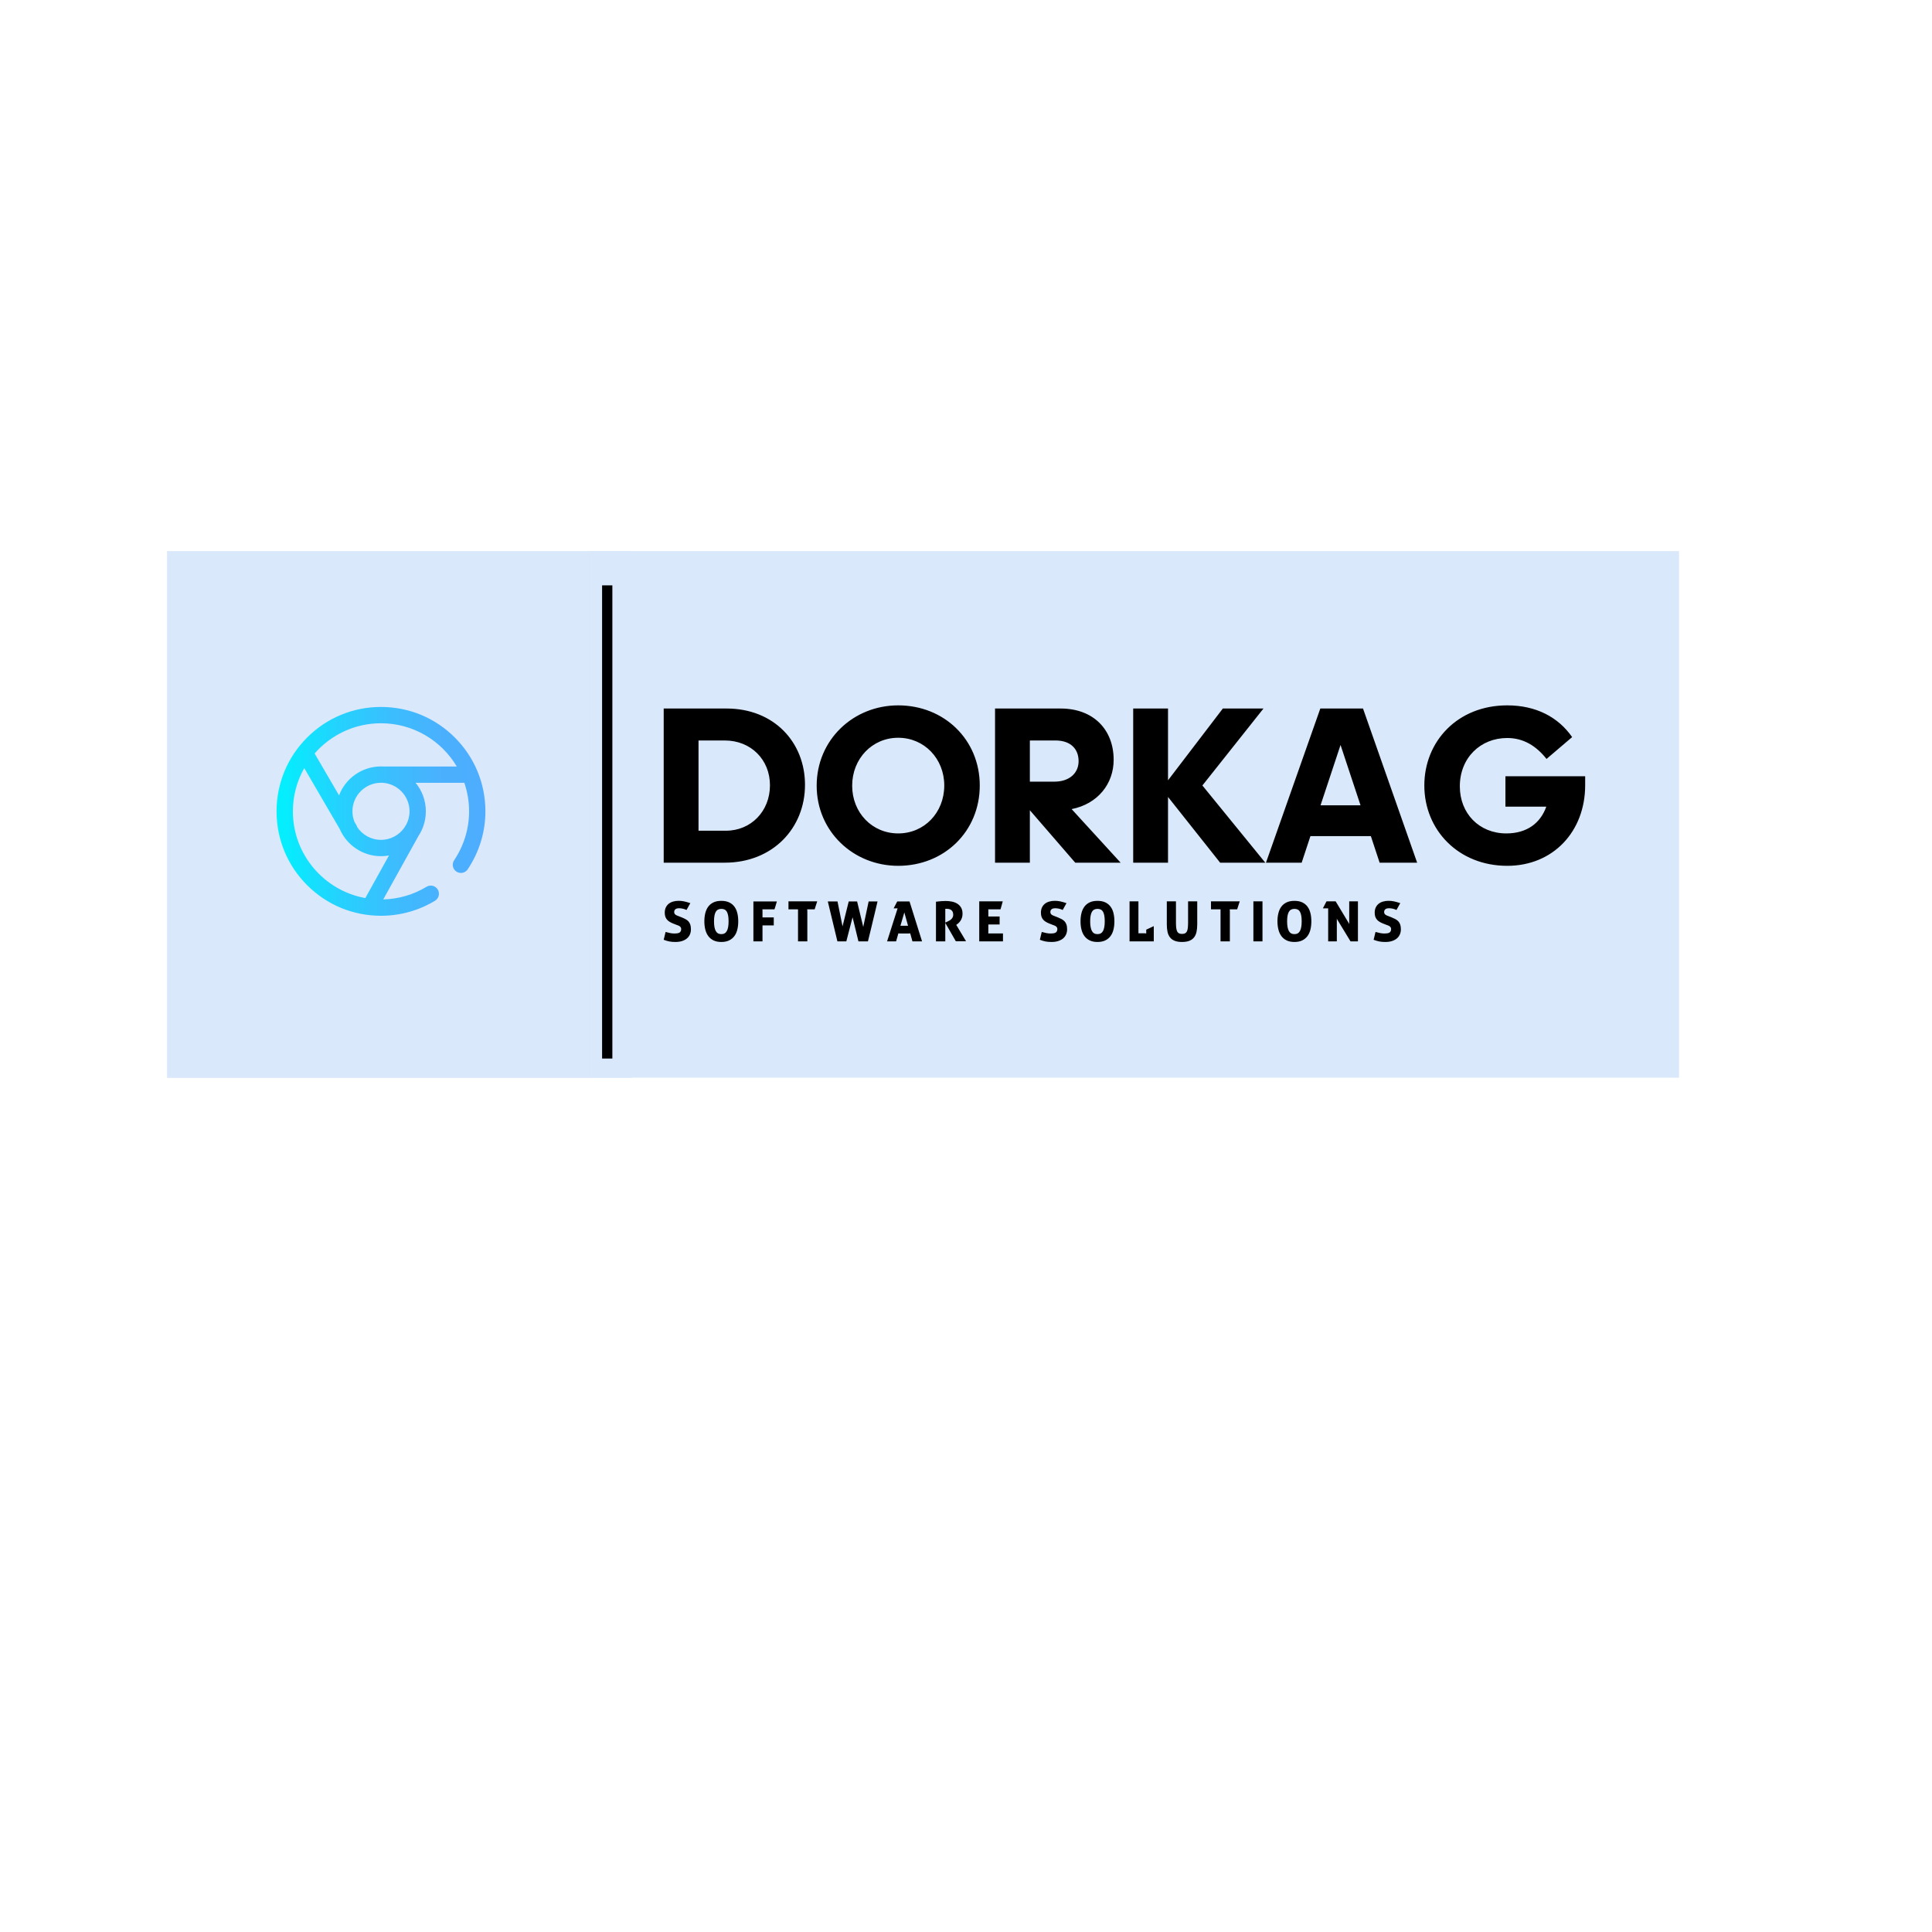
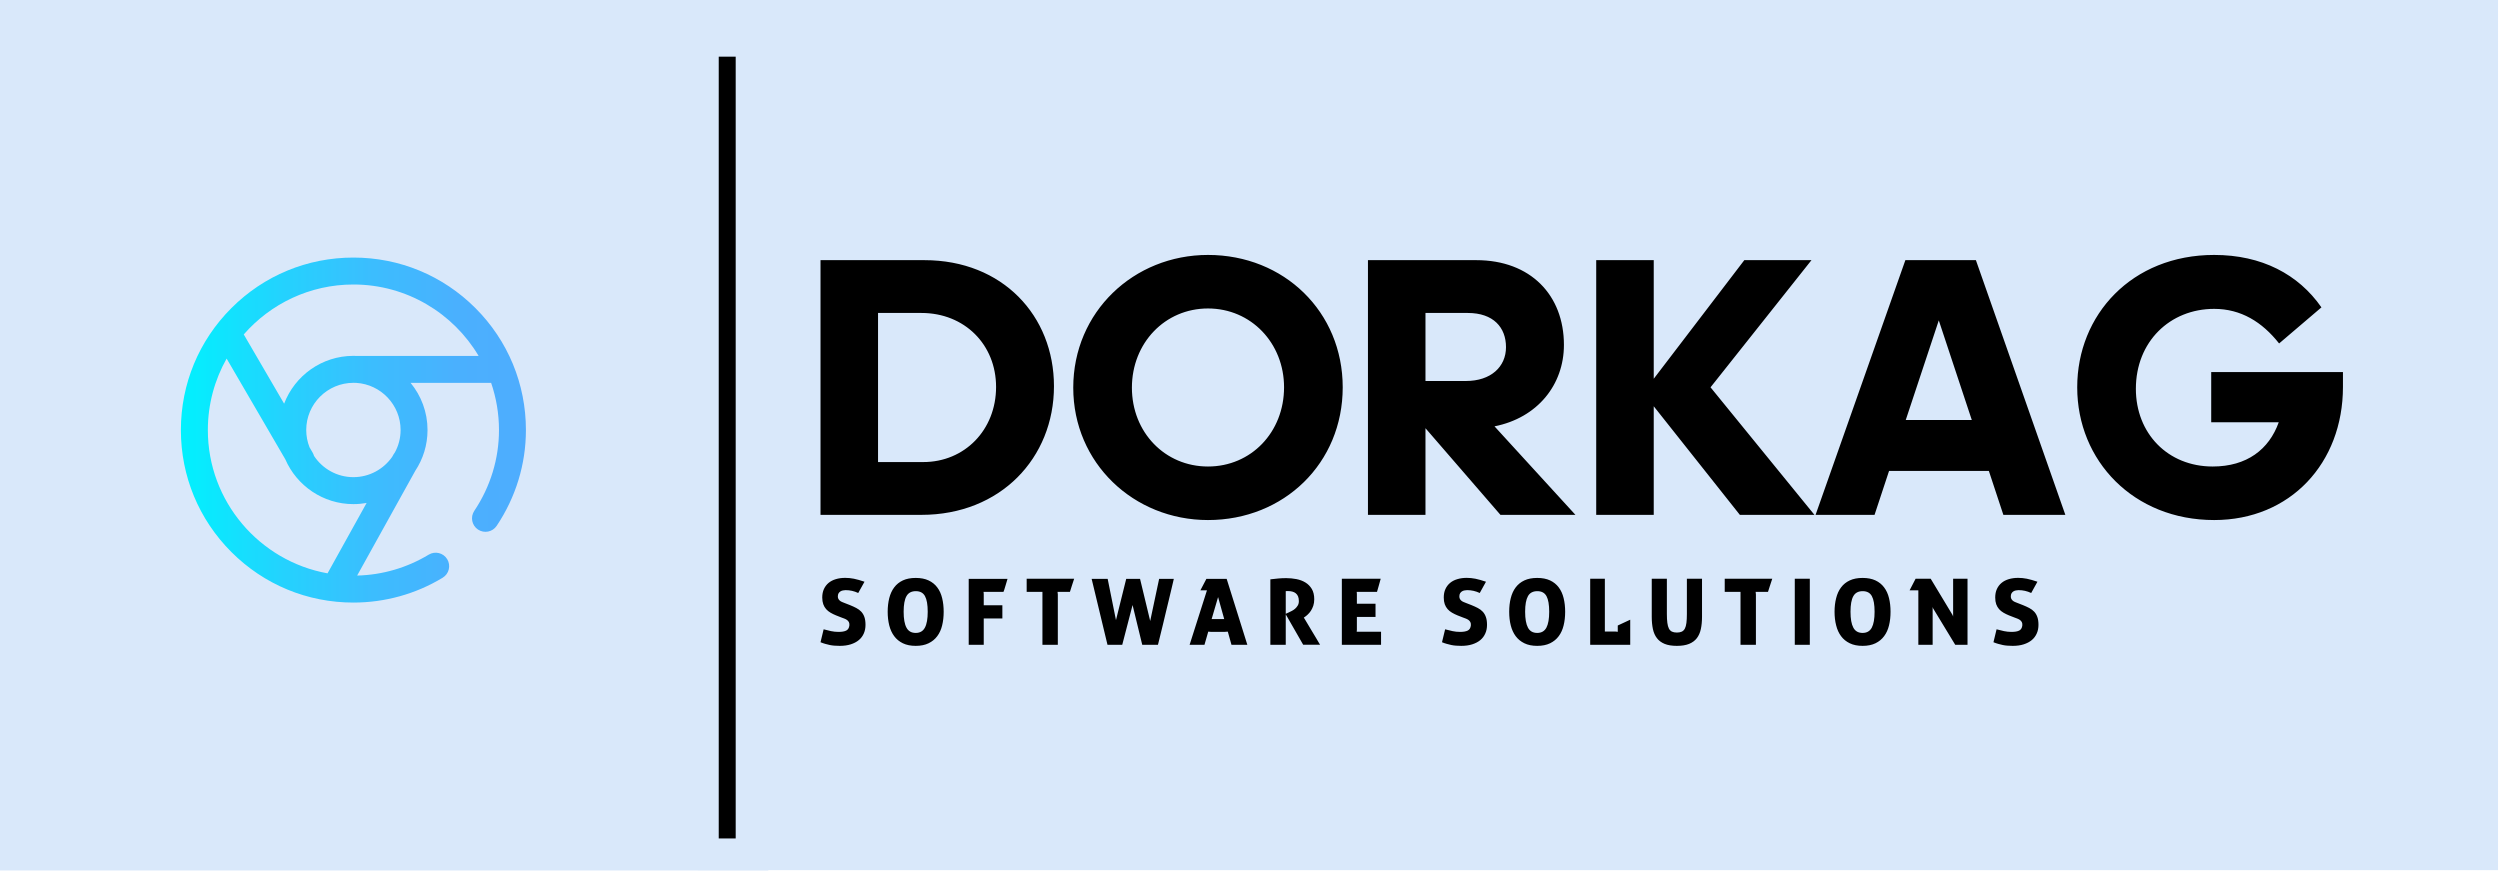
- <svg xmlns="http://www.w3.org/2000/svg" width="500" zoomAndPan="magnify" viewBox="0 0 375 375" height="500" preserveAspectRatio="xMidYMid meet" version="1.0">
+ <svg xmlns="http://www.w3.org/2000/svg" zoomAndPan="magnify" preserveAspectRatio="xMidYMid meet" version="1.0" viewBox="32.43 106.96 293.7 105.16">
  <defs>
    <clipPath id="558f427586">
      <path d="M 32.426 106.961 L 122.695 106.961 L 122.695 209.352 L 32.426 209.352 Z M 32.426 106.961 " clip-rule="nonzero" />
    </clipPath>
    <clipPath id="b3c3a33b57">
      <path d="M 114.414 106.961 L 325.898 106.961 L 325.898 209.18 L 114.414 209.18 Z M 114.414 106.961 " clip-rule="nonzero" />
    </clipPath>
    <clipPath id="eded23c3ce">
      <path d="M 53.68 137.219 L 94.215 137.219 L 94.215 177.75 L 53.68 177.75 Z M 53.68 137.219 " clip-rule="nonzero" />
    </clipPath>
    <clipPath id="be0882103f">
      <path d="M 88.281 143.152 C 84.453 139.324 79.363 137.219 73.949 137.219 C 68.535 137.219 63.445 139.324 59.617 143.152 C 55.789 146.98 53.68 152.07 53.68 157.484 C 53.68 162.898 55.789 167.988 59.617 171.816 C 63.445 175.645 68.535 177.75 73.949 177.75 C 77.656 177.75 81.281 176.742 84.434 174.832 C 85.184 174.379 85.422 173.402 84.969 172.656 C 84.516 171.906 83.543 171.668 82.793 172.121 C 80.258 173.656 77.359 174.504 74.387 174.578 L 81.219 162.266 C 82.129 160.891 82.656 159.242 82.656 157.477 C 82.656 155.375 81.91 153.449 80.668 151.941 L 90.129 151.941 C 90.723 153.68 91.051 155.547 91.051 157.484 C 91.051 160.855 90.047 164.137 88.148 166.977 C 87.664 167.703 87.859 168.688 88.586 169.172 C 89.312 169.656 90.297 169.461 90.781 168.734 C 93.027 165.375 94.215 161.484 94.215 157.484 C 94.215 152.07 92.109 146.98 88.281 143.152 Z M 56.848 157.484 C 56.848 154.434 57.652 151.57 59.055 149.086 L 65.949 160.922 C 67.289 164.012 70.371 166.184 73.949 166.184 C 74.477 166.184 74.996 166.137 75.5 166.047 L 70.91 174.316 C 62.926 172.879 56.848 165.879 56.848 157.484 Z M 79.492 157.477 C 79.492 158.426 79.25 159.324 78.824 160.105 C 78.762 160.18 78.707 160.262 78.66 160.348 L 78.512 160.617 C 77.508 162.066 75.836 163.016 73.949 163.016 C 72.016 163.016 70.312 162.023 69.32 160.52 C 69.285 160.387 69.23 160.262 69.16 160.137 L 68.793 159.508 C 68.543 158.879 68.406 158.191 68.406 157.477 C 68.406 154.418 70.895 151.934 73.949 151.934 C 73.969 151.934 73.992 151.934 74.016 151.934 C 74.07 151.938 74.129 151.941 74.188 151.941 L 74.277 151.941 C 77.18 152.113 79.492 154.531 79.492 157.477 Z M 74.359 148.777 C 74.223 148.77 74.086 148.766 73.949 148.766 C 70.234 148.766 67.059 151.102 65.809 154.383 L 61.066 146.25 C 64.203 142.656 68.816 140.383 73.949 140.383 C 80.199 140.383 85.68 143.754 88.66 148.777 Z M 74.359 148.777 " clip-rule="nonzero" />
    </clipPath>
    <linearGradient x1="-0" gradientTransform="matrix(0.0791686, 0, 0, -0.0791686, 53.68138, 177.9099)" y1="258" x2="512" gradientUnits="userSpaceOnUse" y2="258" id="9f05aef7ab">
      <stop stop-opacity="1" stop-color="rgb(0%, 94.899%, 99.599%)" offset="0" />
      <stop stop-opacity="1" stop-color="rgb(0.223%, 94.676%, 99.599%)" offset="0.004" />
      <stop stop-opacity="1" stop-color="rgb(0.446%, 94.453%, 99.599%)" offset="0.008" />
      <stop stop-opacity="1" stop-color="rgb(0.668%, 94.229%, 99.599%)" offset="0.012" />
      <stop stop-opacity="1" stop-color="rgb(0.893%, 94.006%, 99.599%)" offset="0.016" />
      <stop stop-opacity="1" stop-color="rgb(1.103%, 93.802%, 99.599%)" offset="0.02" />
      <stop stop-opacity="1" stop-color="rgb(1.315%, 93.597%, 99.599%)" offset="0.023" />
      <stop stop-opacity="1" stop-color="rgb(1.5%, 93.436%, 99.599%)" offset="0.031" />
      <stop stop-opacity="1" stop-color="rgb(1.871%, 93.111%, 99.599%)" offset="0.039" />
      <stop stop-opacity="1" stop-color="rgb(2.24%, 92.786%, 99.599%)" offset="0.047" />
      <stop stop-opacity="1" stop-color="rgb(2.611%, 92.462%, 99.599%)" offset="0.055" />
      <stop stop-opacity="1" stop-color="rgb(2.982%, 92.137%, 99.599%)" offset="0.062" />
      <stop stop-opacity="1" stop-color="rgb(3.352%, 91.812%, 99.599%)" offset="0.07" />
      <stop stop-opacity="1" stop-color="rgb(3.723%, 91.487%, 99.599%)" offset="0.078" />
      <stop stop-opacity="1" stop-color="rgb(4.092%, 91.164%, 99.599%)" offset="0.086" />
      <stop stop-opacity="1" stop-color="rgb(4.463%, 90.839%, 99.599%)" offset="0.094" />
      <stop stop-opacity="1" stop-color="rgb(4.834%, 90.514%, 99.599%)" offset="0.102" />
      <stop stop-opacity="1" stop-color="rgb(5.205%, 90.19%, 99.599%)" offset="0.109" />
      <stop stop-opacity="1" stop-color="rgb(5.576%, 89.865%, 99.599%)" offset="0.117" />
      <stop stop-opacity="1" stop-color="rgb(5.946%, 89.54%, 99.599%)" offset="0.125" />
      <stop stop-opacity="1" stop-color="rgb(6.316%, 89.215%, 99.599%)" offset="0.133" />
      <stop stop-opacity="1" stop-color="rgb(6.686%, 88.892%, 99.599%)" offset="0.141" />
      <stop stop-opacity="1" stop-color="rgb(7.057%, 88.567%, 99.599%)" offset="0.148" />
      <stop stop-opacity="1" stop-color="rgb(7.428%, 88.242%, 99.599%)" offset="0.156" />
      <stop stop-opacity="1" stop-color="rgb(7.799%, 87.918%, 99.599%)" offset="0.164" />
      <stop stop-opacity="1" stop-color="rgb(8.17%, 87.593%, 99.599%)" offset="0.172" />
      <stop stop-opacity="1" stop-color="rgb(8.539%, 87.268%, 99.599%)" offset="0.18" />
      <stop stop-opacity="1" stop-color="rgb(8.91%, 86.945%, 99.599%)" offset="0.188" />
      <stop stop-opacity="1" stop-color="rgb(9.28%, 86.62%, 99.599%)" offset="0.195" />
      <stop stop-opacity="1" stop-color="rgb(9.651%, 86.295%, 99.599%)" offset="0.203" />
      <stop stop-opacity="1" stop-color="rgb(10.022%, 85.97%, 99.599%)" offset="0.211" />
      <stop stop-opacity="1" stop-color="rgb(10.391%, 85.646%, 99.599%)" offset="0.219" />
      <stop stop-opacity="1" stop-color="rgb(10.762%, 85.321%, 99.599%)" offset="0.227" />
      <stop stop-opacity="1" stop-color="rgb(11.133%, 84.996%, 99.599%)" offset="0.234" />
      <stop stop-opacity="1" stop-color="rgb(11.504%, 84.673%, 99.599%)" offset="0.242" />
      <stop stop-opacity="1" stop-color="rgb(11.874%, 84.348%, 99.599%)" offset="0.25" />
      <stop stop-opacity="1" stop-color="rgb(12.245%, 84.023%, 99.599%)" offset="0.258" />
      <stop stop-opacity="1" stop-color="rgb(12.614%, 83.698%, 99.599%)" offset="0.266" />
      <stop stop-opacity="1" stop-color="rgb(12.985%, 83.374%, 99.599%)" offset="0.273" />
      <stop stop-opacity="1" stop-color="rgb(13.356%, 83.049%, 99.599%)" offset="0.281" />
      <stop stop-opacity="1" stop-color="rgb(13.727%, 82.724%, 99.599%)" offset="0.289" />
      <stop stop-opacity="1" stop-color="rgb(14.076%, 82.419%, 99.599%)" offset="0.297" />
      <stop stop-opacity="1" stop-color="rgb(14.38%, 82.152%, 99.599%)" offset="0.305" />
      <stop stop-opacity="1" stop-color="rgb(14.661%, 81.903%, 99.599%)" offset="0.312" />
      <stop stop-opacity="1" stop-color="rgb(14.941%, 81.654%, 99.599%)" offset="0.32" />
      <stop stop-opacity="1" stop-color="rgb(15.224%, 81.406%, 99.599%)" offset="0.328" />
      <stop stop-opacity="1" stop-color="rgb(15.504%, 81.157%, 99.599%)" offset="0.336" />
      <stop stop-opacity="1" stop-color="rgb(15.787%, 80.908%, 99.599%)" offset="0.344" />
      <stop stop-opacity="1" stop-color="rgb(16.068%, 80.661%, 99.599%)" offset="0.352" />
      <stop stop-opacity="1" stop-color="rgb(16.348%, 80.412%, 99.599%)" offset="0.359" />
      <stop stop-opacity="1" stop-color="rgb(16.631%, 80.164%, 99.599%)" offset="0.367" />
      <stop stop-opacity="1" stop-color="rgb(16.911%, 79.915%, 99.599%)" offset="0.375" />
      <stop stop-opacity="1" stop-color="rgb(17.194%, 79.666%, 99.599%)" offset="0.383" />
      <stop stop-opacity="1" stop-color="rgb(17.474%, 79.419%, 99.599%)" offset="0.391" />
      <stop stop-opacity="1" stop-color="rgb(17.755%, 79.17%, 99.599%)" offset="0.398" />
      <stop stop-opacity="1" stop-color="rgb(18.037%, 78.922%, 99.599%)" offset="0.406" />
      <stop stop-opacity="1" stop-color="rgb(18.318%, 78.673%, 99.599%)" offset="0.414" />
      <stop stop-opacity="1" stop-color="rgb(18.6%, 78.424%, 99.599%)" offset="0.422" />
      <stop stop-opacity="1" stop-color="rgb(18.881%, 78.175%, 99.599%)" offset="0.43" />
      <stop stop-opacity="1" stop-color="rgb(19.162%, 77.928%, 99.599%)" offset="0.438" />
      <stop stop-opacity="1" stop-color="rgb(19.444%, 77.679%, 99.599%)" offset="0.445" />
      <stop stop-opacity="1" stop-color="rgb(19.725%, 77.431%, 99.599%)" offset="0.453" />
      <stop stop-opacity="1" stop-color="rgb(20.007%, 77.182%, 99.599%)" offset="0.461" />
      <stop stop-opacity="1" stop-color="rgb(20.288%, 76.933%, 99.599%)" offset="0.469" />
      <stop stop-opacity="1" stop-color="rgb(20.569%, 76.686%, 99.599%)" offset="0.477" />
      <stop stop-opacity="1" stop-color="rgb(20.851%, 76.437%, 99.599%)" offset="0.484" />
      <stop stop-opacity="1" stop-color="rgb(21.132%, 76.189%, 99.599%)" offset="0.492" />
      <stop stop-opacity="1" stop-color="rgb(21.413%, 75.94%, 99.599%)" offset="0.5" />
      <stop stop-opacity="1" stop-color="rgb(21.695%, 75.691%, 99.599%)" offset="0.508" />
      <stop stop-opacity="1" stop-color="rgb(21.976%, 75.443%, 99.599%)" offset="0.516" />
      <stop stop-opacity="1" stop-color="rgb(22.258%, 75.195%, 99.599%)" offset="0.523" />
      <stop stop-opacity="1" stop-color="rgb(22.539%, 74.947%, 99.599%)" offset="0.531" />
      <stop stop-opacity="1" stop-color="rgb(22.82%, 74.698%, 99.599%)" offset="0.539" />
      <stop stop-opacity="1" stop-color="rgb(23.102%, 74.449%, 99.599%)" offset="0.547" />
      <stop stop-opacity="1" stop-color="rgb(23.378%, 74.205%, 99.599%)" offset="0.555" />
      <stop stop-opacity="1" stop-color="rgb(23.604%, 74.002%, 99.599%)" offset="0.562" />
      <stop stop-opacity="1" stop-color="rgb(23.869%, 73.755%, 99.599%)" offset="0.578" />
      <stop stop-opacity="1" stop-color="rgb(24.225%, 73.425%, 99.599%)" offset="0.594" />
      <stop stop-opacity="1" stop-color="rgb(24.58%, 73.097%, 99.599%)" offset="0.609" />
      <stop stop-opacity="1" stop-color="rgb(24.934%, 72.768%, 99.599%)" offset="0.625" />
      <stop stop-opacity="1" stop-color="rgb(25.29%, 72.438%, 99.599%)" offset="0.641" />
      <stop stop-opacity="1" stop-color="rgb(25.645%, 72.108%, 99.599%)" offset="0.656" />
      <stop stop-opacity="1" stop-color="rgb(25.999%, 71.779%, 99.599%)" offset="0.672" />
      <stop stop-opacity="1" stop-color="rgb(26.355%, 71.451%, 99.599%)" offset="0.688" />
      <stop stop-opacity="1" stop-color="rgb(26.711%, 71.121%, 99.599%)" offset="0.703" />
      <stop stop-opacity="1" stop-color="rgb(27.066%, 70.792%, 99.599%)" offset="0.719" />
      <stop stop-opacity="1" stop-color="rgb(27.42%, 70.462%, 99.599%)" offset="0.734" />
      <stop stop-opacity="1" stop-color="rgb(27.776%, 70.132%, 99.599%)" offset="0.75" />
      <stop stop-opacity="1" stop-color="rgb(28.131%, 69.804%, 99.599%)" offset="0.766" />
      <stop stop-opacity="1" stop-color="rgb(28.487%, 69.475%, 99.599%)" offset="0.781" />
      <stop stop-opacity="1" stop-color="rgb(28.836%, 69.151%, 99.599%)" offset="0.797" />
      <stop stop-opacity="1" stop-color="rgb(29.085%, 68.935%, 99.599%)" offset="0.812" />
      <stop stop-opacity="1" stop-color="rgb(29.314%, 68.762%, 99.599%)" offset="0.844" />
      <stop stop-opacity="1" stop-color="rgb(29.62%, 68.533%, 99.599%)" offset="0.875" />
      <stop stop-opacity="1" stop-color="rgb(29.927%, 68.303%, 99.599%)" offset="0.906" />
      <stop stop-opacity="1" stop-color="rgb(30.232%, 68.073%, 99.599%)" offset="0.938" />
      <stop stop-opacity="1" stop-color="rgb(30.539%, 67.844%, 99.599%)" offset="0.969" />
      <stop stop-opacity="1" stop-color="rgb(30.846%, 67.613%, 99.599%)" offset="1" />
    </linearGradient>
  </defs>
  <g clip-path="url(#558f427586)">
    <path fill="#d9e8fa" d="M 32.426 106.961 L 122.695 106.961 L 122.695 209.223 L 32.426 209.223 Z M 32.426 106.961 " fill-opacity="1" fill-rule="nonzero" />
  </g>
  <g clip-path="url(#b3c3a33b57)">
    <path fill="#d9e8fa" d="M 43.125 106.961 L 326.129 106.961 L 326.129 212.117 L 43.125 212.117 Z M 43.125 106.961 " fill-opacity="1" fill-rule="nonzero" />
  </g>
  <path fill="#000000" d="M 116.867 113.617 L 118.859 113.617 L 118.859 205.461 L 116.867 205.461 Z M 116.867 113.617 " fill-opacity="1" fill-rule="nonzero" />
  <path fill="#000000" d="M 128.824 167.445 L 128.824 137.523 L 141.031 137.523 C 150.23 137.523 156.25 144.074 156.25 152.332 C 156.25 160.762 149.969 167.445 140.684 167.445 Z M 140.684 143.727 L 135.582 143.727 L 135.582 161.242 L 140.902 161.242 C 145.742 161.242 149.449 157.484 149.449 152.418 C 149.449 147.438 145.742 143.727 140.684 143.727 Z M 174.344 168.055 C 165.625 168.055 158.516 161.371 158.516 152.504 C 158.516 143.594 165.625 136.91 174.344 136.91 C 183.281 136.91 190.172 143.594 190.172 152.461 C 190.172 161.371 183.281 168.055 174.344 168.055 Z M 174.344 161.766 C 179.402 161.766 183.281 157.746 183.281 152.461 C 183.281 147.262 179.402 143.199 174.344 143.199 C 169.285 143.199 165.406 147.262 165.406 152.504 C 165.406 157.746 169.285 161.766 174.344 161.766 Z M 204.867 143.727 L 199.895 143.727 L 199.895 151.719 L 204.648 151.719 C 207.57 151.719 209.355 150.059 209.355 147.742 C 209.355 145.43 207.875 143.727 204.867 143.727 Z M 199.895 157.266 L 199.895 167.445 L 193.137 167.445 L 193.137 137.523 L 205.867 137.523 C 212.234 137.523 216.16 141.629 216.16 147.48 C 216.16 152.156 213.062 156.043 208.004 157.047 L 217.512 167.445 L 208.703 167.445 Z M 226.711 151.457 L 237.352 137.523 L 245.242 137.523 L 233.383 152.461 L 245.59 167.445 L 236.828 167.445 L 226.711 154.688 L 226.711 167.445 L 219.953 167.445 L 219.953 137.523 L 226.711 137.523 Z M 264.078 156.305 L 260.199 144.598 L 256.316 156.305 Z M 267.785 167.445 L 266.082 162.289 L 254.355 162.289 L 252.652 167.445 L 245.723 167.445 L 256.273 137.523 L 264.559 137.523 L 275.066 167.445 Z M 307.68 152.418 C 307.68 161.371 301.488 168.055 292.551 168.055 C 283.09 168.055 276.461 161.109 276.461 152.461 C 276.461 143.945 282.871 136.91 292.551 136.91 C 298.133 136.91 302.449 139.184 305.152 143.07 L 300.18 147.309 C 298.176 144.773 295.691 143.246 292.551 143.246 C 287.363 143.246 283.352 147.09 283.352 152.637 C 283.352 157.879 287.102 161.766 292.375 161.766 C 296.387 161.766 299.004 159.758 300.137 156.566 L 292.203 156.566 L 292.203 150.672 L 307.68 150.672 Z M 307.68 152.418 " fill-opacity="1" fill-rule="nonzero" />
  <path fill="#000000" d="M 130.645 179.254 C 130.414 179.16 130.199 179.055 130 178.938 C 129.801 178.824 129.629 178.684 129.484 178.52 C 129.34 178.359 129.227 178.164 129.148 177.945 C 129.07 177.723 129.027 177.461 129.027 177.16 C 129.027 176.781 129.094 176.449 129.223 176.164 C 129.355 175.879 129.535 175.637 129.77 175.441 C 130.008 175.246 130.289 175.098 130.621 175 C 130.953 174.898 131.324 174.848 131.727 174.848 C 132.059 174.848 132.398 174.879 132.746 174.949 C 133.094 175.02 133.508 175.137 133.992 175.301 L 133.254 176.625 C 132.785 176.402 132.289 176.289 131.77 176.289 C 131.668 176.289 131.566 176.301 131.457 176.324 C 131.348 176.344 131.25 176.383 131.164 176.438 C 131.078 176.492 131.004 176.566 130.945 176.66 C 130.891 176.754 130.859 176.875 130.859 177.027 C 130.859 177.152 130.883 177.254 130.93 177.332 C 130.977 177.41 131.039 177.48 131.109 177.539 C 131.184 177.598 131.266 177.645 131.359 177.684 C 131.453 177.723 131.547 177.762 131.641 177.797 L 132.281 178.047 C 132.555 178.156 132.805 178.27 133.031 178.391 C 133.262 178.508 133.453 178.656 133.613 178.824 C 133.77 178.996 133.895 179.203 133.98 179.449 C 134.066 179.695 134.109 180.004 134.109 180.371 C 134.109 180.742 134.043 181.078 133.91 181.379 C 133.777 181.684 133.582 181.945 133.324 182.156 C 133.07 182.371 132.754 182.535 132.379 182.656 C 132 182.777 131.57 182.836 131.086 182.836 C 130.863 182.836 130.656 182.828 130.469 182.812 C 130.281 182.801 130.102 182.773 129.922 182.738 C 129.746 182.703 129.57 182.656 129.391 182.605 C 129.215 182.559 129.027 182.492 128.824 182.41 L 129.191 180.891 C 129.488 180.973 129.777 181.043 130.062 181.105 C 130.348 181.164 130.641 181.195 130.938 181.195 C 131.332 181.195 131.637 181.145 131.848 181.039 C 132.055 180.934 132.18 180.734 132.215 180.438 C 132.23 180.285 132.211 180.156 132.16 180.055 C 132.109 179.957 132.039 179.871 131.945 179.801 C 131.852 179.734 131.746 179.676 131.629 179.633 L 131.281 179.504 Z M 140.008 182.836 C 139.418 182.836 138.914 182.734 138.496 182.531 C 138.082 182.328 137.742 182.051 137.48 181.695 C 137.215 181.34 137.023 180.918 136.898 180.43 C 136.777 179.941 136.715 179.41 136.715 178.828 C 136.715 178.25 136.777 177.719 136.898 177.23 C 137.023 176.742 137.215 176.32 137.48 175.969 C 137.742 175.617 138.082 175.344 138.496 175.148 C 138.914 174.953 139.418 174.855 140.008 174.855 C 140.602 174.855 141.105 174.953 141.52 175.148 C 141.938 175.344 142.277 175.617 142.539 175.969 C 142.805 176.32 142.996 176.742 143.113 177.23 C 143.234 177.719 143.293 178.25 143.293 178.828 C 143.293 179.41 143.234 179.941 143.113 180.43 C 142.996 180.918 142.805 181.34 142.539 181.695 C 142.277 182.051 141.938 182.328 141.52 182.531 C 141.105 182.734 140.602 182.836 140.008 182.836 Z M 140.008 181.316 C 140.508 181.316 140.867 181.109 141.086 180.695 C 141.309 180.285 141.418 179.66 141.418 178.828 C 141.418 177.996 141.312 177.387 141.098 176.996 C 140.887 176.605 140.527 176.41 140.02 176.41 C 139.508 176.41 139.141 176.605 138.922 176.996 C 138.699 177.387 138.59 177.996 138.59 178.828 C 138.59 179.66 138.699 180.285 138.922 180.695 C 139.141 181.109 139.504 181.316 140.008 181.316 Z M 146.234 174.965 L 150.793 174.965 C 150.715 175.254 150.641 175.512 150.566 175.734 C 150.508 175.926 150.453 176.098 150.406 176.258 C 150.355 176.418 150.324 176.496 150.316 176.496 L 147.977 176.496 L 148 176.734 L 148 178.07 L 150.188 178.07 L 150.188 179.621 L 148 179.621 L 148 182.715 L 146.234 182.715 Z M 154.895 176.496 L 153.043 176.496 L 153.043 174.953 L 158.621 174.953 L 158.371 175.715 L 158.125 176.496 L 156.672 176.496 L 156.703 176.801 L 156.703 182.715 L 154.895 182.715 Z M 160.676 174.965 L 162.559 174.965 L 163.535 179.809 L 164.738 174.965 L 166.363 174.965 L 167.555 179.914 L 168.605 174.965 L 170.328 174.965 L 170.254 175.297 L 170.047 176.176 L 169.75 177.418 L 169.406 178.84 L 169.066 180.27 L 168.762 181.512 L 168.547 182.387 L 168.465 182.715 L 166.621 182.715 L 165.484 178.039 L 164.27 182.715 L 162.539 182.715 Z M 174.223 176.312 L 173.453 176.312 L 174.156 174.965 L 176.539 174.965 L 178.969 182.715 L 177.105 182.715 L 176.672 181.164 L 176.25 181.195 L 174.742 181.195 L 174.375 181.164 L 173.93 182.715 L 172.184 182.715 Z M 176.25 179.688 L 175.531 177.105 L 174.773 179.688 Z M 181.672 175.02 C 182.016 174.977 182.336 174.941 182.625 174.918 C 182.914 174.891 183.219 174.879 183.543 174.879 C 183.941 174.879 184.336 174.918 184.73 174.992 C 185.125 175.07 185.477 175.199 185.789 175.391 C 186.098 175.578 186.348 175.832 186.539 176.148 C 186.73 176.469 186.828 176.871 186.828 177.363 C 186.828 177.648 186.789 177.898 186.715 178.125 C 186.637 178.348 186.543 178.547 186.434 178.715 C 186.32 178.887 186.195 179.035 186.059 179.16 C 185.922 179.289 185.789 179.395 185.656 179.48 L 185.602 179.516 L 185.75 179.754 L 186.105 180.348 L 186.566 181.121 L 187.027 181.887 L 187.375 182.477 L 187.512 182.703 L 185.527 182.703 L 183.48 179.133 L 183.48 182.715 L 181.672 182.715 Z M 183.48 179.07 L 183.859 178.895 C 183.953 178.852 184.066 178.797 184.195 178.73 C 184.324 178.668 184.449 178.582 184.574 178.477 C 184.695 178.371 184.801 178.246 184.887 178.102 C 184.977 177.957 185.02 177.781 185.02 177.57 C 185.02 177.348 184.984 177.16 184.922 177.012 C 184.855 176.863 184.766 176.742 184.648 176.652 C 184.535 176.562 184.398 176.496 184.242 176.457 C 184.09 176.418 183.922 176.398 183.738 176.398 L 183.613 176.398 L 183.48 176.41 Z M 190.07 174.953 L 194.633 174.953 C 194.562 175.23 194.488 175.492 194.418 175.734 C 194.344 175.98 194.273 176.234 194.199 176.496 L 191.816 176.496 C 191.816 176.523 191.82 176.566 191.828 176.621 C 191.836 176.676 191.836 176.719 191.836 176.746 L 191.836 177.887 L 194.027 177.887 L 194.027 179.438 L 191.836 179.438 L 191.836 180.926 L 191.816 181.176 L 194.676 181.176 L 194.676 182.715 L 190.07 182.715 Z M 203.656 179.254 C 203.426 179.16 203.211 179.055 203.012 178.938 C 202.812 178.824 202.641 178.684 202.496 178.52 C 202.352 178.359 202.242 178.164 202.16 177.945 C 202.082 177.723 202.043 177.461 202.043 177.16 C 202.043 176.781 202.105 176.449 202.238 176.164 C 202.367 175.879 202.551 175.637 202.785 175.441 C 203.02 175.246 203.301 175.098 203.637 175 C 203.969 174.898 204.336 174.848 204.738 174.848 C 205.074 174.848 205.41 174.879 205.758 174.949 C 206.105 175.02 206.52 175.137 207.004 175.301 L 206.27 176.625 C 205.797 176.402 205.305 176.289 204.785 176.289 C 204.684 176.289 204.578 176.301 204.469 176.324 C 204.359 176.344 204.262 176.383 204.176 176.438 C 204.09 176.492 204.02 176.566 203.961 176.66 C 203.902 176.754 203.875 176.875 203.875 177.027 C 203.875 177.152 203.898 177.254 203.945 177.332 C 203.992 177.41 204.051 177.48 204.121 177.539 C 204.195 177.598 204.277 177.645 204.371 177.684 C 204.465 177.723 204.559 177.762 204.652 177.797 L 205.293 178.047 C 205.566 178.156 205.816 178.27 206.047 178.391 C 206.273 178.508 206.465 178.656 206.625 178.824 C 206.785 178.996 206.906 179.203 206.992 179.449 C 207.082 179.695 207.125 180.004 207.125 180.371 C 207.125 180.742 207.059 181.078 206.922 181.379 C 206.789 181.684 206.594 181.945 206.34 182.156 C 206.082 182.371 205.766 182.535 205.391 182.656 C 205.016 182.777 204.586 182.836 204.102 182.836 C 203.879 182.836 203.672 182.828 203.484 182.812 C 203.297 182.801 203.113 182.773 202.938 182.738 C 202.758 182.703 202.582 182.656 202.406 182.605 C 202.227 182.559 202.039 182.492 201.836 182.41 L 202.203 180.891 C 202.5 180.973 202.793 181.043 203.078 181.105 C 203.363 181.164 203.652 181.195 203.949 181.195 C 204.348 181.195 204.648 181.145 204.859 181.039 C 205.07 180.934 205.191 180.734 205.227 180.438 C 205.242 180.285 205.223 180.156 205.172 180.055 C 205.121 179.957 205.051 179.871 204.957 179.801 C 204.863 179.734 204.758 179.676 204.645 179.633 L 204.297 179.504 Z M 213.023 182.836 C 212.43 182.836 211.926 182.734 211.512 182.531 C 211.094 182.328 210.758 182.051 210.492 181.695 C 210.23 181.34 210.035 180.918 209.914 180.43 C 209.789 179.941 209.73 179.41 209.73 178.828 C 209.73 178.25 209.789 177.719 209.914 177.23 C 210.035 176.742 210.23 176.32 210.492 175.969 C 210.758 175.617 211.094 175.344 211.512 175.148 C 211.926 174.953 212.43 174.855 213.023 174.855 C 213.613 174.855 214.117 174.953 214.535 175.148 C 214.949 175.344 215.289 175.617 215.551 175.969 C 215.816 176.32 216.008 176.742 216.125 177.23 C 216.246 177.719 216.305 178.25 216.305 178.828 C 216.305 179.41 216.246 179.941 216.125 180.43 C 216.008 180.918 215.816 181.34 215.551 181.695 C 215.289 182.051 214.949 182.328 214.535 182.531 C 214.117 182.734 213.613 182.836 213.023 182.836 Z M 213.023 181.316 C 213.52 181.316 213.879 181.109 214.102 180.695 C 214.32 180.285 214.43 179.66 214.43 178.828 C 214.43 177.996 214.324 177.387 214.113 176.996 C 213.898 176.605 213.539 176.41 213.035 176.41 C 212.52 176.41 212.152 176.605 211.934 176.996 C 211.715 177.387 211.602 177.996 211.602 178.828 C 211.602 179.66 211.715 180.285 211.934 180.695 C 212.152 181.109 212.516 181.316 213.023 181.316 Z M 219.246 174.953 L 220.969 174.953 L 220.969 181.152 L 222.215 181.152 L 222.484 181.184 L 222.484 180.445 L 223.949 179.762 L 223.949 182.715 L 219.246 182.715 Z M 226.477 174.953 L 228.254 174.953 L 228.254 179.102 C 228.254 179.508 228.273 179.848 228.309 180.129 C 228.344 180.406 228.406 180.629 228.492 180.801 C 228.578 180.969 228.699 181.09 228.852 181.164 C 229.004 181.234 229.195 181.273 229.426 181.273 C 229.664 181.273 229.859 181.234 230.008 181.164 C 230.16 181.09 230.281 180.973 230.367 180.805 C 230.453 180.641 230.516 180.418 230.551 180.137 C 230.586 179.859 230.605 179.516 230.605 179.102 L 230.605 174.953 L 232.383 174.953 L 232.383 179.426 C 232.383 179.961 232.336 180.441 232.246 180.859 C 232.156 181.281 232 181.637 231.777 181.93 C 231.551 182.223 231.25 182.445 230.871 182.602 C 230.492 182.758 230.008 182.836 229.426 182.836 C 228.848 182.836 228.367 182.758 227.988 182.602 C 227.609 182.445 227.309 182.223 227.086 181.93 C 226.859 181.637 226.703 181.281 226.613 180.859 C 226.523 180.441 226.477 179.961 226.477 179.426 Z M 236.906 176.496 L 235.051 176.496 L 235.051 174.953 L 240.633 174.953 L 240.383 175.715 L 240.133 176.496 L 238.684 176.496 L 238.715 176.801 L 238.715 182.715 L 236.906 182.715 Z M 243.281 174.953 L 245.047 174.953 L 245.047 182.715 L 243.281 182.715 Z M 251.25 182.836 C 250.656 182.836 250.152 182.734 249.738 182.531 C 249.32 182.328 248.98 182.051 248.719 181.695 C 248.453 181.34 248.262 180.918 248.141 180.43 C 248.016 179.941 247.953 179.41 247.953 178.828 C 247.953 178.25 248.016 177.719 248.141 177.23 C 248.262 176.742 248.453 176.32 248.719 175.969 C 248.98 175.617 249.32 175.344 249.738 175.148 C 250.152 174.953 250.656 174.855 251.25 174.855 C 251.84 174.855 252.344 174.953 252.762 175.148 C 253.176 175.344 253.516 175.617 253.777 175.969 C 254.043 176.32 254.234 176.742 254.352 177.23 C 254.473 177.719 254.531 178.25 254.531 178.828 C 254.531 179.41 254.473 179.941 254.352 180.43 C 254.234 180.918 254.043 181.34 253.777 181.695 C 253.516 182.051 253.176 182.328 252.762 182.531 C 252.344 182.734 251.84 182.836 251.25 182.836 Z M 251.25 181.316 C 251.746 181.316 252.105 181.109 252.328 180.695 C 252.547 180.285 252.656 179.66 252.656 178.828 C 252.656 177.996 252.551 177.387 252.336 176.996 C 252.125 176.605 251.766 176.41 251.258 176.41 C 250.746 176.41 250.379 176.605 250.16 176.996 C 249.938 177.387 249.828 177.996 249.828 178.828 C 249.828 179.66 249.938 180.285 250.16 180.695 C 250.379 181.109 250.742 181.316 251.25 181.316 Z M 257.797 176.312 L 256.77 176.312 L 257.473 174.953 L 259.25 174.953 L 261.816 179.211 L 261.883 179.395 L 261.883 174.953 L 263.574 174.953 L 263.574 182.715 L 262.133 182.715 L 259.531 178.43 L 259.477 178.266 L 259.477 182.715 L 257.797 182.715 Z M 268.441 179.254 C 268.211 179.16 267.996 179.055 267.797 178.938 C 267.598 178.824 267.426 178.684 267.281 178.52 C 267.137 178.359 267.027 178.164 266.945 177.945 C 266.867 177.723 266.828 177.461 266.828 177.16 C 266.828 176.781 266.891 176.449 267.023 176.164 C 267.152 175.879 267.336 175.637 267.57 175.441 C 267.805 175.246 268.086 175.098 268.418 175 C 268.754 174.898 269.121 174.848 269.523 174.848 C 269.855 174.848 270.195 174.879 270.543 174.949 C 270.891 175.02 271.305 175.137 271.789 175.301 L 271.055 176.625 C 270.582 176.402 270.09 176.289 269.57 176.289 C 269.469 176.289 269.363 176.301 269.254 176.324 C 269.145 176.344 269.047 176.383 268.961 176.438 C 268.875 176.492 268.805 176.566 268.746 176.66 C 268.688 176.754 268.66 176.875 268.66 177.027 C 268.66 177.152 268.684 177.254 268.73 177.332 C 268.777 177.41 268.836 177.48 268.906 177.539 C 268.98 177.598 269.062 177.645 269.156 177.684 C 269.25 177.723 269.344 177.762 269.438 177.797 L 270.078 178.047 C 270.352 178.156 270.602 178.27 270.832 178.391 C 271.059 178.508 271.25 178.656 271.41 178.824 C 271.57 178.996 271.691 179.203 271.777 179.449 C 271.867 179.695 271.91 180.004 271.91 180.371 C 271.91 180.742 271.844 181.078 271.707 181.379 C 271.574 181.684 271.379 181.945 271.125 182.156 C 270.867 182.371 270.551 182.535 270.176 182.656 C 269.801 182.777 269.371 182.836 268.887 182.836 C 268.66 182.836 268.457 182.828 268.27 182.812 C 268.082 182.801 267.898 182.773 267.723 182.738 C 267.543 182.703 267.367 182.656 267.191 182.605 C 267.012 182.559 266.824 182.492 266.621 182.41 L 266.988 180.891 C 267.285 180.973 267.578 181.043 267.863 181.105 C 268.148 181.164 268.438 181.195 268.734 181.195 C 269.133 181.195 269.434 181.145 269.645 181.039 C 269.855 180.934 269.977 180.734 270.012 180.438 C 270.027 180.285 270.008 180.156 269.957 180.055 C 269.906 179.957 269.836 179.871 269.742 179.801 C 269.648 179.734 269.543 179.676 269.426 179.633 L 269.082 179.504 Z M 268.441 179.254 " fill-opacity="1" fill-rule="nonzero" />
  <g clip-path="url(#eded23c3ce)">
    <g clip-path="url(#be0882103f)">
      <path fill="url(#9f05aef7ab)" d="M 53.68 177.75 L 53.68 137.219 L 94.215 137.219 L 94.215 177.75 Z M 53.68 177.75 " fill-rule="nonzero" />
    </g>
  </g>
</svg>
